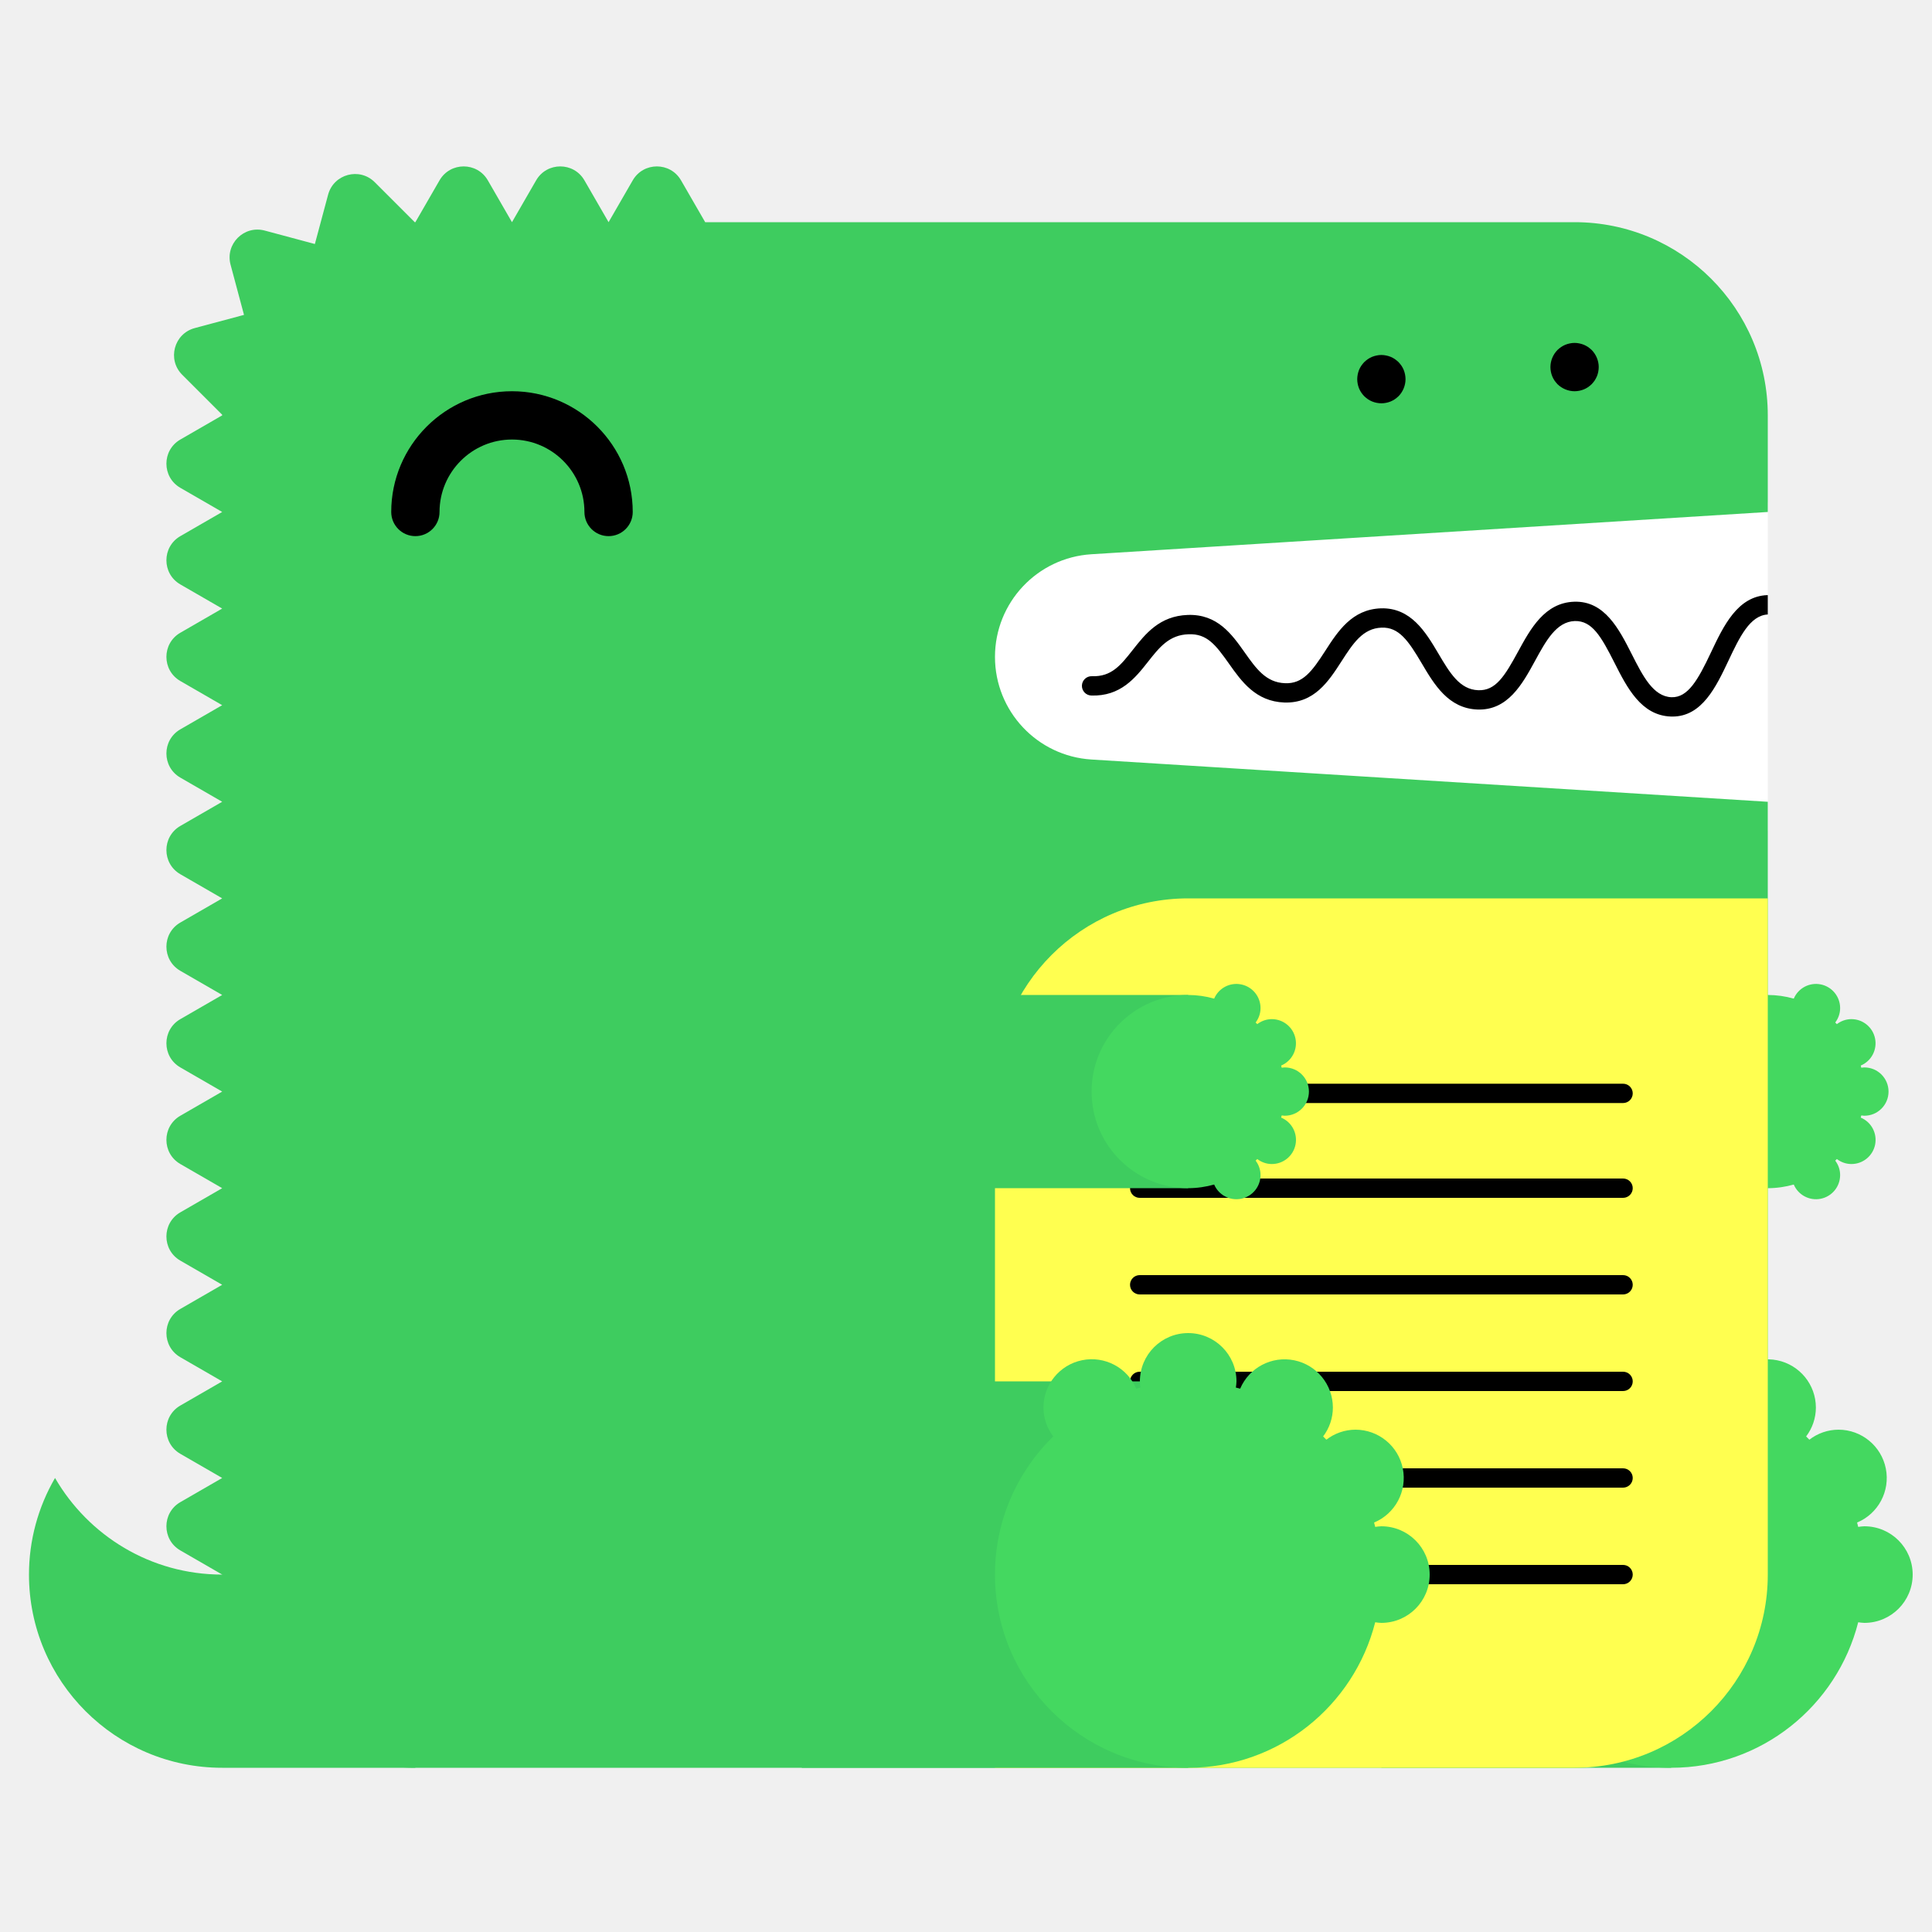
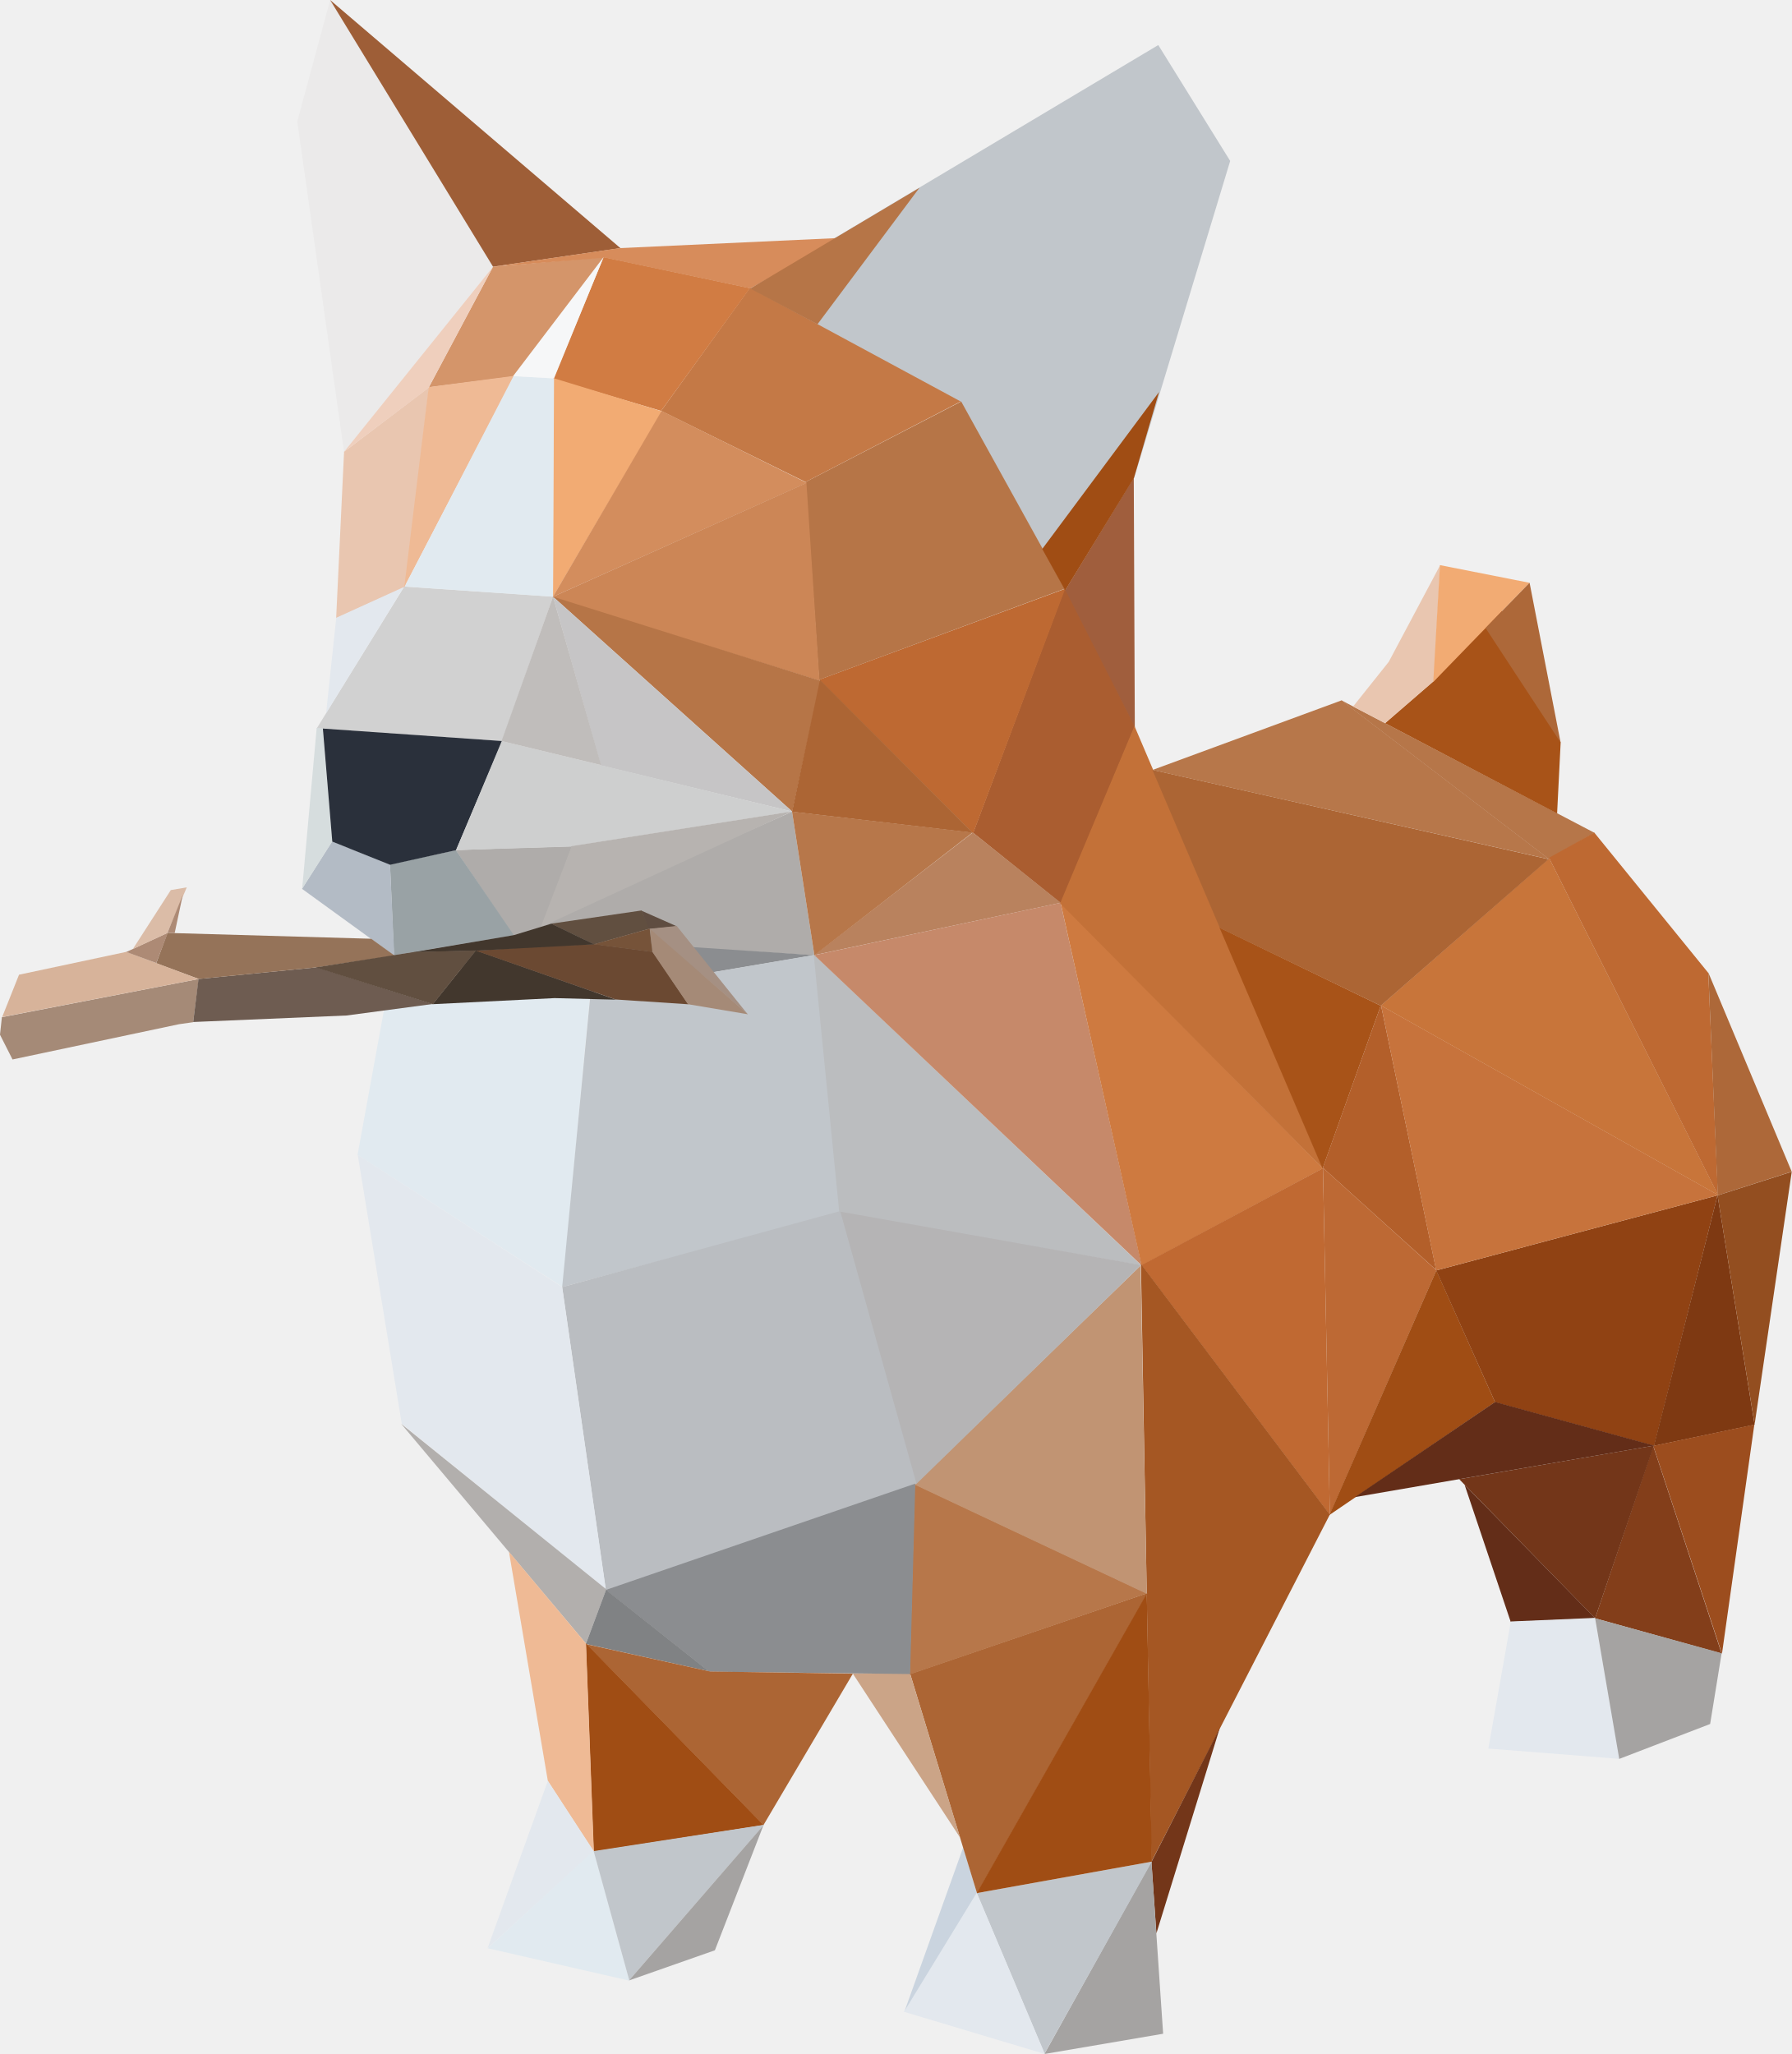
- <svg xmlns="http://www.w3.org/2000/svg" width="200" height="200" viewBox="0 0 200 200">
-   <g fill="none" fill-rule="evenodd">
-     <path fill="#FFF" d="M99 52h84v34H99z" />
-     <path d="M23 163c-7.398 0-13.843-4.027-17.303-10A19.886 19.886 0 0 0 3 163c0 11.046 8.954 20 20 20h20v-20H23z" fill="#3ECC5F" />
-     <path d="M112.98 57.376L183 53V43c0-11.046-8.954-20-20-20H73l-2.5-4.33c-1.112-1.925-3.889-1.925-5 0L63 23l-2.5-4.33c-1.111-1.925-3.889-1.925-5 0L53 23l-2.5-4.33c-1.111-1.925-3.889-1.925-5 0L43 23c-.022 0-.042.003-.065.003l-4.142-4.141c-1.57-1.571-4.252-.853-4.828 1.294l-1.369 5.104-5.192-1.392c-2.148-.575-4.111 1.389-3.535 3.536l1.39 5.193-5.102 1.367c-2.148.576-2.867 3.259-1.296 4.83l4.142 4.142c0 .021-.003.042-.003.064l-4.33 2.5c-1.925 1.111-1.925 3.889 0 5L23 53l-4.33 2.5c-1.925 1.111-1.925 3.889 0 5L23 63l-4.33 2.5c-1.925 1.111-1.925 3.889 0 5L23 73l-4.33 2.5c-1.925 1.111-1.925 3.889 0 5L23 83l-4.33 2.5c-1.925 1.111-1.925 3.889 0 5L23 93l-4.33 2.5c-1.925 1.111-1.925 3.889 0 5L23 103l-4.33 2.5c-1.925 1.111-1.925 3.889 0 5L23 113l-4.33 2.5c-1.925 1.111-1.925 3.889 0 5L23 123l-4.33 2.5c-1.925 1.111-1.925 3.889 0 5L23 133l-4.33 2.5c-1.925 1.111-1.925 3.889 0 5L23 143l-4.33 2.5c-1.925 1.111-1.925 3.889 0 5L23 153l-4.33 2.5c-1.925 1.111-1.925 3.889 0 5L23 163c0 11.046 8.954 20 20 20h120c11.046 0 20-8.954 20-20V83l-70.02-4.376A10.645 10.645 0 0 1 103 68c0-5.621 4.37-10.273 9.98-10.624" fill="#3ECC5F" />
-     <path fill="#3ECC5F" d="M143 183h30v-40h-30z" />
-     <path d="M193 158c-.219 0-.428.037-.639.064-.038-.15-.074-.301-.116-.451A5 5 0 0 0 190.32 148a4.96 4.96 0 0 0-3.016 1.036 26.531 26.531 0 0 0-.335-.336 4.955 4.955 0 0 0 1.011-2.987 5 5 0 0 0-9.599-1.959c-.148-.042-.297-.077-.445-.115.027-.211.064-.42.064-.639a5 5 0 0 0-5-5 5 5 0 0 0-5 5c0 .219.037.428.064.639-.148.038-.297.073-.445.115a4.998 4.998 0 0 0-9.599 1.959c0 1.125.384 2.151 1.011 2.987-3.717 3.632-6.031 8.693-6.031 14.3 0 11.046 8.954 20 20 20 9.339 0 17.16-6.41 19.361-15.064.211.027.42.064.639.064a5 5 0 0 0 5-5 5 5 0 0 0-5-5" fill="#44D860" />
-     <path fill="#3ECC5F" d="M153 123h30v-20h-30z" />
-     <path d="M193 115.5a2.5 2.5 0 1 0 0-5c-.109 0-.214.019-.319.032-.02-.075-.037-.15-.058-.225a2.501 2.501 0 0 0-.963-4.807c-.569 0-1.088.197-1.508.518a6.653 6.653 0 0 0-.168-.168c.314-.417.506-.931.506-1.494a2.5 2.5 0 0 0-4.8-.979A9.987 9.987 0 0 0 183 103c-5.522 0-10 4.478-10 10s4.478 10 10 10c.934 0 1.833-.138 2.69-.377a2.5 2.5 0 0 0 4.8-.979c0-.563-.192-1.077-.506-1.494.057-.055.113-.111.168-.168.42.321.939.518 1.508.518a2.5 2.5 0 0 0 .963-4.807c.021-.074.038-.15.058-.225.105.013.21.032.319.032" fill="#44D860" />
-     <path d="M63 55.5a2.5 2.5 0 0 1-2.5-2.5c0-4.136-3.364-7.5-7.5-7.5s-7.5 3.364-7.5 7.5a2.5 2.5 0 1 1-5 0c0-6.893 5.607-12.5 12.5-12.5S65.5 46.107 65.5 53a2.5 2.5 0 0 1-2.5 2.5" fill="#000" />
-     <path d="M103 183h60c11.046 0 20-8.954 20-20V93h-60c-11.046 0-20 8.954-20 20v70z" fill="#FFFF50" />
-     <path d="M168.02 124h-50.04a1 1 0 1 1 0-2h50.04a1 1 0 1 1 0 2m0 20h-50.04a1 1 0 1 1 0-2h50.04a1 1 0 1 1 0 2m0 20h-50.04a1 1 0 1 1 0-2h50.04a1 1 0 1 1 0 2m0-49.814h-50.04a1 1 0 1 1 0-2h50.04a1 1 0 1 1 0 2m0 19.814h-50.04a1 1 0 1 1 0-2h50.04a1 1 0 1 1 0 2m0 20h-50.04a1 1 0 1 1 0-2h50.04a1 1 0 1 1 0 2M183 61.611c-.012 0-.022-.006-.034-.005-3.09.105-4.552 3.196-5.842 5.923-1.346 2.85-2.387 4.703-4.093 4.647-1.889-.068-2.969-2.202-4.113-4.46-1.314-2.594-2.814-5.536-5.963-5.426-3.046.104-4.513 2.794-5.807 5.167-1.377 2.528-2.314 4.065-4.121 3.994-1.927-.07-2.951-1.805-4.136-3.813-1.321-2.236-2.848-4.75-5.936-4.664-2.994.103-4.465 2.385-5.763 4.4-1.373 2.13-2.335 3.428-4.165 3.351-1.973-.07-2.992-1.51-4.171-3.177-1.324-1.873-2.816-3.993-5.895-3.89-2.928.1-4.399 1.97-5.696 3.618-1.232 1.564-2.194 2.802-4.229 2.724a1 1 0 0 0-.072 2c3.017.101 4.545-1.8 5.872-3.487 1.177-1.496 2.193-2.787 4.193-2.855 1.926-.082 2.829 1.115 4.195 3.045 1.297 1.834 2.769 3.914 5.731 4.021 3.103.104 4.596-2.215 5.918-4.267 1.182-1.834 2.202-3.417 4.15-3.484 1.793-.067 2.769 1.35 4.145 3.681 1.297 2.197 2.766 4.686 5.787 4.796 3.125.108 4.634-2.62 5.949-5.035 1.139-2.088 2.214-4.06 4.119-4.126 1.793-.042 2.728 1.595 4.111 4.33 1.292 2.553 2.757 5.445 5.825 5.556l.169.003c3.064 0 4.518-3.075 5.805-5.794 1.139-2.41 2.217-4.68 4.067-4.773v-2z" fill="#000" />
-     <path fill="#3ECC5F" d="M83 183h40v-40H83z" />
-     <path d="M143 158c-.219 0-.428.037-.639.064-.038-.15-.074-.301-.116-.451A5 5 0 0 0 140.32 148a4.96 4.96 0 0 0-3.016 1.036 26.531 26.531 0 0 0-.335-.336 4.955 4.955 0 0 0 1.011-2.987 5 5 0 0 0-9.599-1.959c-.148-.042-.297-.077-.445-.115.027-.211.064-.42.064-.639a5 5 0 0 0-5-5 5 5 0 0 0-5 5c0 .219.037.428.064.639-.148.038-.297.073-.445.115a4.998 4.998 0 0 0-9.599 1.959c0 1.125.384 2.151 1.011 2.987-3.717 3.632-6.031 8.693-6.031 14.3 0 11.046 8.954 20 20 20 9.339 0 17.16-6.41 19.361-15.064.211.027.42.064.639.064a5 5 0 0 0 5-5 5 5 0 0 0-5-5" fill="#44D860" />
-     <path fill="#3ECC5F" d="M83 123h40v-20H83z" />
-     <path d="M133 115.5a2.5 2.5 0 1 0 0-5c-.109 0-.214.019-.319.032-.02-.075-.037-.15-.058-.225a2.501 2.501 0 0 0-.963-4.807c-.569 0-1.088.197-1.508.518a6.653 6.653 0 0 0-.168-.168c.314-.417.506-.931.506-1.494a2.5 2.5 0 0 0-4.8-.979A9.987 9.987 0 0 0 123 103c-5.522 0-10 4.478-10 10s4.478 10 10 10c.934 0 1.833-.138 2.69-.377a2.5 2.5 0 0 0 4.8-.979c0-.563-.192-1.077-.506-1.494.057-.055.113-.111.168-.168.42.321.939.518 1.508.518a2.5 2.5 0 0 0 .963-4.807c.021-.074.038-.15.058-.225.105.013.21.032.319.032" fill="#44D860" />
-     <path d="M143 41.75c-.16 0-.33-.02-.49-.05a2.52 2.52 0 0 1-.47-.14c-.15-.06-.29-.14-.431-.23-.13-.09-.259-.2-.38-.31-.109-.12-.219-.24-.309-.38s-.17-.28-.231-.43a2.619 2.619 0 0 1-.189-.96c0-.16.02-.33.05-.49.03-.16.08-.31.139-.47.061-.15.141-.29.231-.43.09-.13.2-.26.309-.38.121-.11.25-.22.38-.31.141-.09.281-.17.431-.23.149-.06.31-.11.47-.14.32-.07.65-.07.98 0 .159.03.32.08.47.14.149.06.29.14.43.23.13.09.259.2.38.31.11.12.22.25.31.38.09.14.17.28.23.43.06.16.11.31.14.47.029.16.05.33.05.49 0 .66-.271 1.31-.73 1.77-.121.11-.25.22-.38.31-.14.09-.281.17-.43.23a2.565 2.565 0 0 1-.96.19m20-1.25c-.66 0-1.3-.27-1.771-.73a3.802 3.802 0 0 1-.309-.38c-.09-.14-.17-.28-.231-.43a2.619 2.619 0 0 1-.189-.96c0-.66.27-1.3.729-1.77.121-.11.25-.22.38-.31.141-.09.281-.17.431-.23.149-.06.31-.11.47-.14.32-.07.66-.07.98 0 .159.03.32.08.47.14.149.06.29.14.43.23.13.09.259.2.38.31.459.47.73 1.11.73 1.77 0 .16-.021.33-.05.49-.03.16-.08.32-.14.47-.07.15-.14.29-.23.43-.09.13-.2.26-.31.38-.121.11-.25.22-.38.31-.14.09-.281.17-.43.23a2.565 2.565 0 0 1-.96.19" fill="#000" />
+ <svg xmlns="http://www.w3.org/2000/svg" id="Layer_2" viewBox="0 0 380.26 435.94">
+   <defs>
+     <style>.cls-1{fill:#f6f7f8;}.cls-2{fill:#efba95;}.cls-3{fill:#efcfbd;}.cls-4{fill:#ebeaea;}.cls-5{fill:#e3e8ee;}.cls-6{fill:#e9c6b0;}.cls-7{fill:#fff;}.cls-8{fill:#f2ab73;}.cls-9{fill:#6b4932;}.cls-10{fill:#99a2a5;}.cls-11{fill:#7e3912;}.cls-12{fill:#8b8d90;}.cls-13{fill:#934e20;}.cls-14{fill:#a05e3d;}.cls-15{fill:#a04d14;}.cls-16{fill:#b67547;}.cls-17{fill:#b5b4b5;}.cls-18{fill:#b67649;}.cls-19{fill:#b7b3b0;}.cls-20{fill:#b9825e;}.cls-21{fill:#9e5e37;}.cls-22{fill:#c37138;}.cls-23{fill:#b3bbc5;}.cls-24{fill:#c1c6cb;}.cls-25{fill:#b7774a;}.cls-26{fill:#babdc1;}.cls-27{fill:#904213;}.cls-28{fill:#cecfcf;}.cls-29{fill:#ce7a40;}.cls-30{fill:#a5a3a2;}.cls-31{fill:#b35f2a;}.cls-32{fill:#ad6839;}.cls-33{fill:#c06932;}.cls-34{fill:#b2afad;}.cls-35{fill:#bd6934;}.cls-36{fill:#a59083;}.cls-37{fill:#a58a77;}.cls-38{fill:#a55723;}.cls-39{fill:#afacaa;}.cls-40{fill:#bbbdbf;}.cls-41{fill:#a85318;}.cls-42{fill:#aa5d30;}.cls-43{fill:#c19473;}.cls-44{fill:#ac6534;}.cls-45{fill:#c0bdbb;}.cls-46{fill:#d7b39a;}.cls-47{fill:#be6932;}.cls-48{fill:#cad4df;}.cls-49{fill:#d17c43;}.cls-50{fill:#cc8656;}.cls-51{fill:#d38d5d;}.cls-52{fill:#d1d1d1;}.cls-53{fill:#c47946;}.cls-54{fill:#c7733c;}.cls-55{fill:#d78c5b;}.cls-56{fill:#d6ddde;}.cls-57{fill:#cba487;}.cls-58{fill:#c8753a;}.cls-59{fill:#d4956a;}.cls-60{fill:#ad8a75;}.cls-61{fill:#c6896a;}.cls-62{fill:#c6c5c6;}.cls-63{fill:#dbbca7;}.cls-64{fill:#e1eaf0;}.cls-65{fill:#42372d;}.cls-66{fill:#6e5c51;}.cls-67{fill:#9c4d1e;}.cls-68{fill:#957359;}.cls-69{fill:#808284;}.cls-70{fill:#2a303b;}.cls-71{fill:#632d18;}.cls-72{fill:#5f4d41;}.cls-73{fill:#765339;}.cls-74{fill:#614f40;}.cls-75{fill:#733619;}.cls-76{fill:#833e1a;}</style>
+   </defs>
+   <g id="Layer_3">
+     <polygon class="cls-4" points="70.06 0 63.09 25.78 73.02 95.94 104.66 56.62 70.06 0" />
+     <polygon class="cls-21" points="70.06 0 131.67 52.66 104.64 56.61 70.06 0" />
+     <polygon class="cls-24" points="159.23 61.22 245.82 9.56 261.08 34.16 240.75 101.28 226.07 125.21 203.92 85.37 159.23 61.22" />
+     <polygon class="cls-14" points="240.62 101.4 240.84 154.48 225.94 125.46 240.62 101.4" />
+     <polygon class="cls-42" points="225.94 124.92 206.53 176.76 225.18 191.74 240.84 154.23 225.94 124.92" />
+     <polygon class="cls-47" points="226.07 124.95 173.85 144.25 206.53 176.88 226.07 124.95" />
+     <polygon class="cls-16" points="203.99 85.21 170.96 102.3 173.83 144.28 225.98 124.95 203.99 85.21" />
+     <polygon class="cls-53" points="203.89 85.21 159.17 61.06 140.31 87.21 170.96 102.3 203.89 85.21" />
+     <polygon class="cls-49" points="159.17 61.15 128.11 54.56 117.42 80.43 140.31 87.21 159.17 61.15" />
+     <polygon class="cls-59" points="128.24 54.56 104.64 56.6 91.02 82.19 109.02 79.89 128.24 54.56" />
+     <polygon class="cls-7" points="89.03 81.93 94.12 70.73 72.8 96.39 89.03 81.93" />
+     <polygon class="cls-6" points="73.02 95.88 71.34 131.21 86 124.59 91.06 82.19 73.02 95.88" />
+     <polygon class="cls-2" points="90.98 82.15 109.15 79.77 85.8 124.59 90.98 82.15" />
+     <polygon class="cls-8" points="117.42 80.24 117.36 126.67 140.5 87.31 117.42 80.24" />
+     <polygon class="cls-55" points="178.52 50.49 131.5 52.66 104.64 56.6 128.37 54.69 159.23 61.22 178.52 50.49" />
+     <polygon class="cls-51" points="140.41 87.21 117.35 126.66 171.24 102.49 140.41 87.21" />
+     <polygon class="cls-50" points="171.15 102.49 173.92 144.47 117.07 126.78 171.15 102.49" />
+     <polygon class="cls-16" points="117.38 126.65 174.13 144.49 168.14 172.25 117.38 126.65" />
+     <polygon class="cls-44" points="174.02 144.28 206.47 176.76 168.09 172.29 174.02 144.28" />
+     <polygon class="cls-52" points="85.8 124.49 117.38 126.63 106.54 157.28 67.21 154.61 85.8 124.49" />
+     <polygon class="cls-64" points="85.9 124.49 108.99 79.8 117.58 80.31 117.37 126.65 85.9 124.49" />
+     <polygon class="cls-5" points="85.71 124.59 71.36 131.12 69.21 151.36 85.71 124.59" />
+     <polygon class="cls-62" points="117.37 126.64 127.54 162.48 168.14 172.25 117.37 126.64" />
+     <polygon class="cls-28" points="127.49 162.39 121 179.67 168.14 172.24 127.49 162.39" />
+     <polygon class="cls-39" points="168.09 172.27 108.08 198.87 172.84 202.75 168.09 172.27" />
+     <polygon class="cls-20" points="206.47 176.69 172.77 202.72 225.13 191.6 206.47 176.69" />
+     <polygon class="cls-39" points="105.77 180.1 96.71 180.43 108.96 198.59 115.38 195.85 121.43 179.62 105.77 180.1" />
+     <polygon class="cls-10" points="96.74 180.42 82.77 183.47 83.61 202.75 109.08 198.52 96.74 180.42" />
+     <polygon class="cls-23" points="82.77 183.47 70.49 178.57 64.1 188.65 83.69 202.85 82.77 183.47" />
+     <polygon class="cls-56" points="67.21 154.51 64.13 188.58 70.54 178.56 68.46 154.56 67.21 154.51" />
+     <polygon class="cls-70" points="68.52 154.63 70.52 178.62 82.78 183.54 96.77 180.44 106.6 157.28 68.52 154.63" />
+     <polygon class="cls-12" points="83.64 202.75 125.36 210.74 172.79 202.72 109.08 198.52 83.64 202.75" />
+     <polygon class="cls-64" points="83.61 202.77 75.88 245.11 119.41 273.17 125.28 210.69 83.61 202.77" />
+     <polygon class="cls-24" points="125.33 210.74 172.82 202.67 178.31 257.33 119.31 273.17 125.33 210.74" />
+     <polygon class="cls-40" points="172.68 202.53 178.12 257.33 242.27 268.59 172.68 202.53" />
+     <polygon class="cls-61" points="172.82 202.72 242.31 268.59 225.08 191.6 172.82 202.72" />
+     <polygon class="cls-29" points="225.08 191.55 242.27 268.59 280.78 247.97 225.08 191.55" />
+     <polygon class="cls-22" points="224.99 191.71 240.77 154.1 280.83 248.07 224.99 191.71" />
+     <polygon class="cls-33" points="280.77 247.94 282.24 321.54 242.27 268.5 280.77 247.94" />
+     <polygon class="cls-38" points="242.14 268.24 282.23 321.45 244.37 395.11 242.14 268.24" />
+     <polygon class="cls-75" points="258.88 366.73 245.42 410.35 244.37 395.17 258.88 366.73" />
+     <polygon class="cls-30" points="244.37 395.08 221.65 435.94 246.85 431.64 244.37 395.08" />
+     <polygon class="cls-24" points="244.46 395.11 207.3 401.79 221.68 435.84 244.46 395.11" />
+     <polygon class="cls-5" points="207.3 401.73 191.8 426.97 221.74 435.94 207.3 401.73" />
+     <polygon class="cls-48" points="204.43 392.06 207.3 401.73 192.02 426.72 204.43 392.06" />
+     <polygon class="cls-44" points="193.17 355.27 243.57 338.09 207.36 401.86 193.17 355.27" />
+     <polygon class="cls-15" points="243.38 338.22 207.3 401.79 244.46 395.11 243.38 338.22" />
+     <polygon class="cls-57" points="193.1 355.08 180.95 355.14 203.8 390.08 193.1 355.08" />
+     <polygon class="cls-25" points="194.12 314.99 243.42 338.18 193.04 355.4 194.12 314.99" />
+     <polygon class="cls-12" points="194.26 314.51 128.29 337.23 150.48 354.79 193.15 355.3 194.26 314.51" />
+     <polygon class="cls-43" points="242.08 268.59 194.12 315.11 243.38 338.28 242.08 268.59" />
+     <polygon class="cls-17" points="178.21 257.14 194.35 315.08 242.17 268.5 178.21 257.14" />
+     <polygon class="cls-26" points="178.31 257.04 194.48 314.8 128.57 337.45 119.31 273.17 178.31 257.04" />
+     <polygon class="cls-5" points="75.92 245.11 85.27 302.19 128.57 337.32 119.31 273.17 75.92 245.11" />
+     <polygon class="cls-34" points="85.14 302.19 124.36 348.83 128.67 337.32 85.14 302.19" />
+     <polygon class="cls-69" points="128.62 337.42 124.33 348.92 150.43 354.7 128.62 337.42" />
+     <polygon class="cls-44" points="124.47 348.97 162.03 387.35 181.01 355.21 150.72 354.76 124.47 348.97" />
+     <polygon class="cls-15" points="124.33 348.76 125.99 392.98 162.08 387.35 124.33 348.76" />
+     <polygon class="cls-41" points="258.8 196.85 293.03 213.45 280.69 248.02 258.8 196.85" />
+     <polygon class="cls-31" points="293.08 213.29 304.8 269.55 280.74 247.83 293.08 213.29" />
+     <polygon class="cls-35" points="280.77 247.84 304.86 269.61 282.23 321.45 280.77 247.84" />
+     <polygon class="cls-15" points="317.29 297.58 304.83 269.64 282.14 321.54 317.29 297.58" />
+     <polygon class="cls-27" points="304.8 269.64 364.51 253.7 351.05 306.87 317.3 297.61 304.8 269.64" />
+     <polygon class="cls-11" points="364.51 253.68 372.38 302.38 351 306.87 364.51 253.68" />
+     <polygon class="cls-54" points="364.7 253.65 293.1 213.41 304.8 269.64 364.7 253.65" />
+     <polygon class="cls-58" points="328.8 182.15 293.05 213.41 364.65 253.65 328.8 182.15" />
+     <polygon class="cls-44" points="328.66 182.36 244.57 163.39 258.91 196.99 293.03 213.46 328.66 182.36" />
+     <polygon class="cls-25" points="328.85 182.39 284.73 148.64 244.59 163.42 328.85 182.39" />
+     <polygon class="cls-18" points="338.4 176.76 284.61 148.6 328.66 182.29 338.4 176.76" />
+     <polygon class="cls-47" points="338.35 176.71 328.74 182.05 364.6 253.6 362.55 206.49 338.35 176.71" />
+     <polygon class="cls-32" points="362.55 206.4 380.25 248.67 364.56 253.7 362.55 206.4" />
+     <polygon class="cls-13" points="380.26 248.69 372.38 302.33 364.51 253.72 380.26 248.69" />
+     <polygon class="cls-67" points="372.32 302.35 350.87 306.87 365.45 351.01 372.32 302.35" />
+     <polygon class="cls-76" points="350.87 306.93 338.53 343.47 365.38 350.94 350.87 306.93" />
+     <polygon class="cls-75" points="351 306.81 338.53 343.47 309.68 313.94 351 306.81" />
+     <polygon class="cls-71" points="351.06 306.81 287.54 317.75 317.3 297.55 351.06 306.81" />
+     <polygon class="cls-71" points="310.83 315.13 320.62 344.24 338.56 343.48 310.83 315.13" />
+     <polygon class="cls-5" points="320.64 344.14 338.49 343.38 343.74 373.31 315.87 371.12 320.64 344.14" />
+     <polygon class="cls-30" points="338.53 343.47 343.65 373.31 362.94 365.9 365.38 350.88 338.53 343.47" />
+     <polygon class="cls-2" points="108.02 329.37 124.37 348.83 126.04 393.03 116.26 377.94 108.02 329.37" />
+     <polygon class="cls-5" points="116.26 377.99 126.04 392.93 103.47 413.5 116.26 377.99" />
+     <polygon class="cls-64" points="125.99 392.79 103.51 413.5 133.58 420.38 125.99 392.79" />
+     <polygon class="cls-24" points="125.99 392.88 133.54 420.27 162.13 387.3 125.99 392.88" />
+     <polygon class="cls-30" points="162.03 387.39 151.72 413.93 133.49 420.33 162.03 387.39" />
+     <polygon class="cls-41" points="293.95 153.49 330.46 172.65 331.22 157.54 318.32 128.75 304.41 144.41 293.95 153.49" />
+     <polygon class="cls-6" points="292.28 152.6 293.95 153.49 304.32 144.55 305.65 119.94 294.73 140.47 287.16 149.96 292.28 152.6" />
+     <polygon class="cls-8" points="305.6 119.94 324.6 123.69 304.18 144.74 305.6 119.94" />
+     <polygon class="cls-25" points="168.09 172.25 206.41 176.69 172.84 202.75 168.09 172.25" />
+     <polygon class="cls-3" points="104.65 56.6 90.9 82.38 73.01 95.9 104.65 56.6" />
+     <polygon class="cls-32" points="324.62 123.68 331.2 157.58 315.28 133.29 324.62 123.68" />
+     <polygon class="cls-28" points="106.49 157.28 96.82 180.42 121.24 179.67 127.59 162.39 106.49 157.28" />
+     <polygon class="cls-19" points="121.34 179.57 114.75 196.8 168.14 172.21 121.34 179.57" />
+     <polygon class="cls-45" points="117.37 126.64 106.44 157.28 127.59 162.39 117.37 126.64" />
+     <polygon class="cls-16" points="195.13 39.86 173.49 68.82 159.23 61.25 195.13 39.86" />
+     <polygon class="cls-15" points="245.98 83.2 221.19 116.52 226.06 125.3 240.66 101.44 245.98 83.2" />
+     <polygon class="cls-1" points="108.89 79.83 128.11 54.56 117.58 80.31 108.89 79.83" />
+     <polygon class="cls-37" points="2.66 224.86 37.98 217.38 40.99 216.95 42.18 207.78 .4 215.89 0 219.61 2.66 224.86" />
+     <polyline class="cls-66" points="67.23 205.3 42.13 207.78 41 216.91 73.49 215.53 91.87 213.08" />
+     <polygon class="cls-65" points="100.98 201.72 91.82 213.13 117.68 211.84 130.72 212.17 100.98 201.72" />
+     <polygon class="cls-9" points="114.38 200.88 126.04 200.38 138.5 202.01 146.1 213.15 130.67 212.13 100.98 201.77 114.38 200.88" />
+     <polyline class="cls-74" points="126.04 200.43 116.97 196.04 136.15 193.24 137.88 197.09" />
+     <polygon class="cls-65" points="117.02 196.04 126.09 200.43 100.95 201.77 87.72 202.09 109.07 198.47 117.02 196.04" />
+     <polygon class="cls-68" points="78.78 199.24 35.54 198 33.16 204.44 42.18 207.78 67.29 205.3 83.75 202.82 78.78 199.24" />
+     <polygon class="cls-46" points="26.82 202.02 42.18 207.78 .46 215.85 4.04 206.87 26.82 202.02" />
+     <polygon class="cls-60" points="26.81 202.05 35.64 197.95 33.16 204.39 26.81 202.05" />
+     <polygon class="cls-63" points="28.19 201.43 36.25 188.91 39.64 188.33 35.5 198.04 28.19 201.43" />
+     <polygon class="cls-60" points="38.8 189.92 37.07 198.04 35.54 198 38.8 189.92" />
+     <polygon class="cls-72" points="136.11 193.27 143.66 196.61 137.74 197.19 136.11 193.27" />
+     <polygon class="cls-36" points="137.74 197.14 143.61 196.52 158.69 215.28 137.74 197.14" />
+     <polygon class="cls-37" points="137.93 197.14 138.4 201.96 145.99 213.13 158.72 215.27 137.93 197.14" />
+     <polygon class="cls-73" points="137.88 197.09 138.45 202.05 125.99 200.43 137.88 197.09" />
+     <polygon class="cls-74" points="66.99 205.32 91.87 213.13 101.03 201.72 87.88 202.05 66.99 205.32" />
  </g>
</svg>
